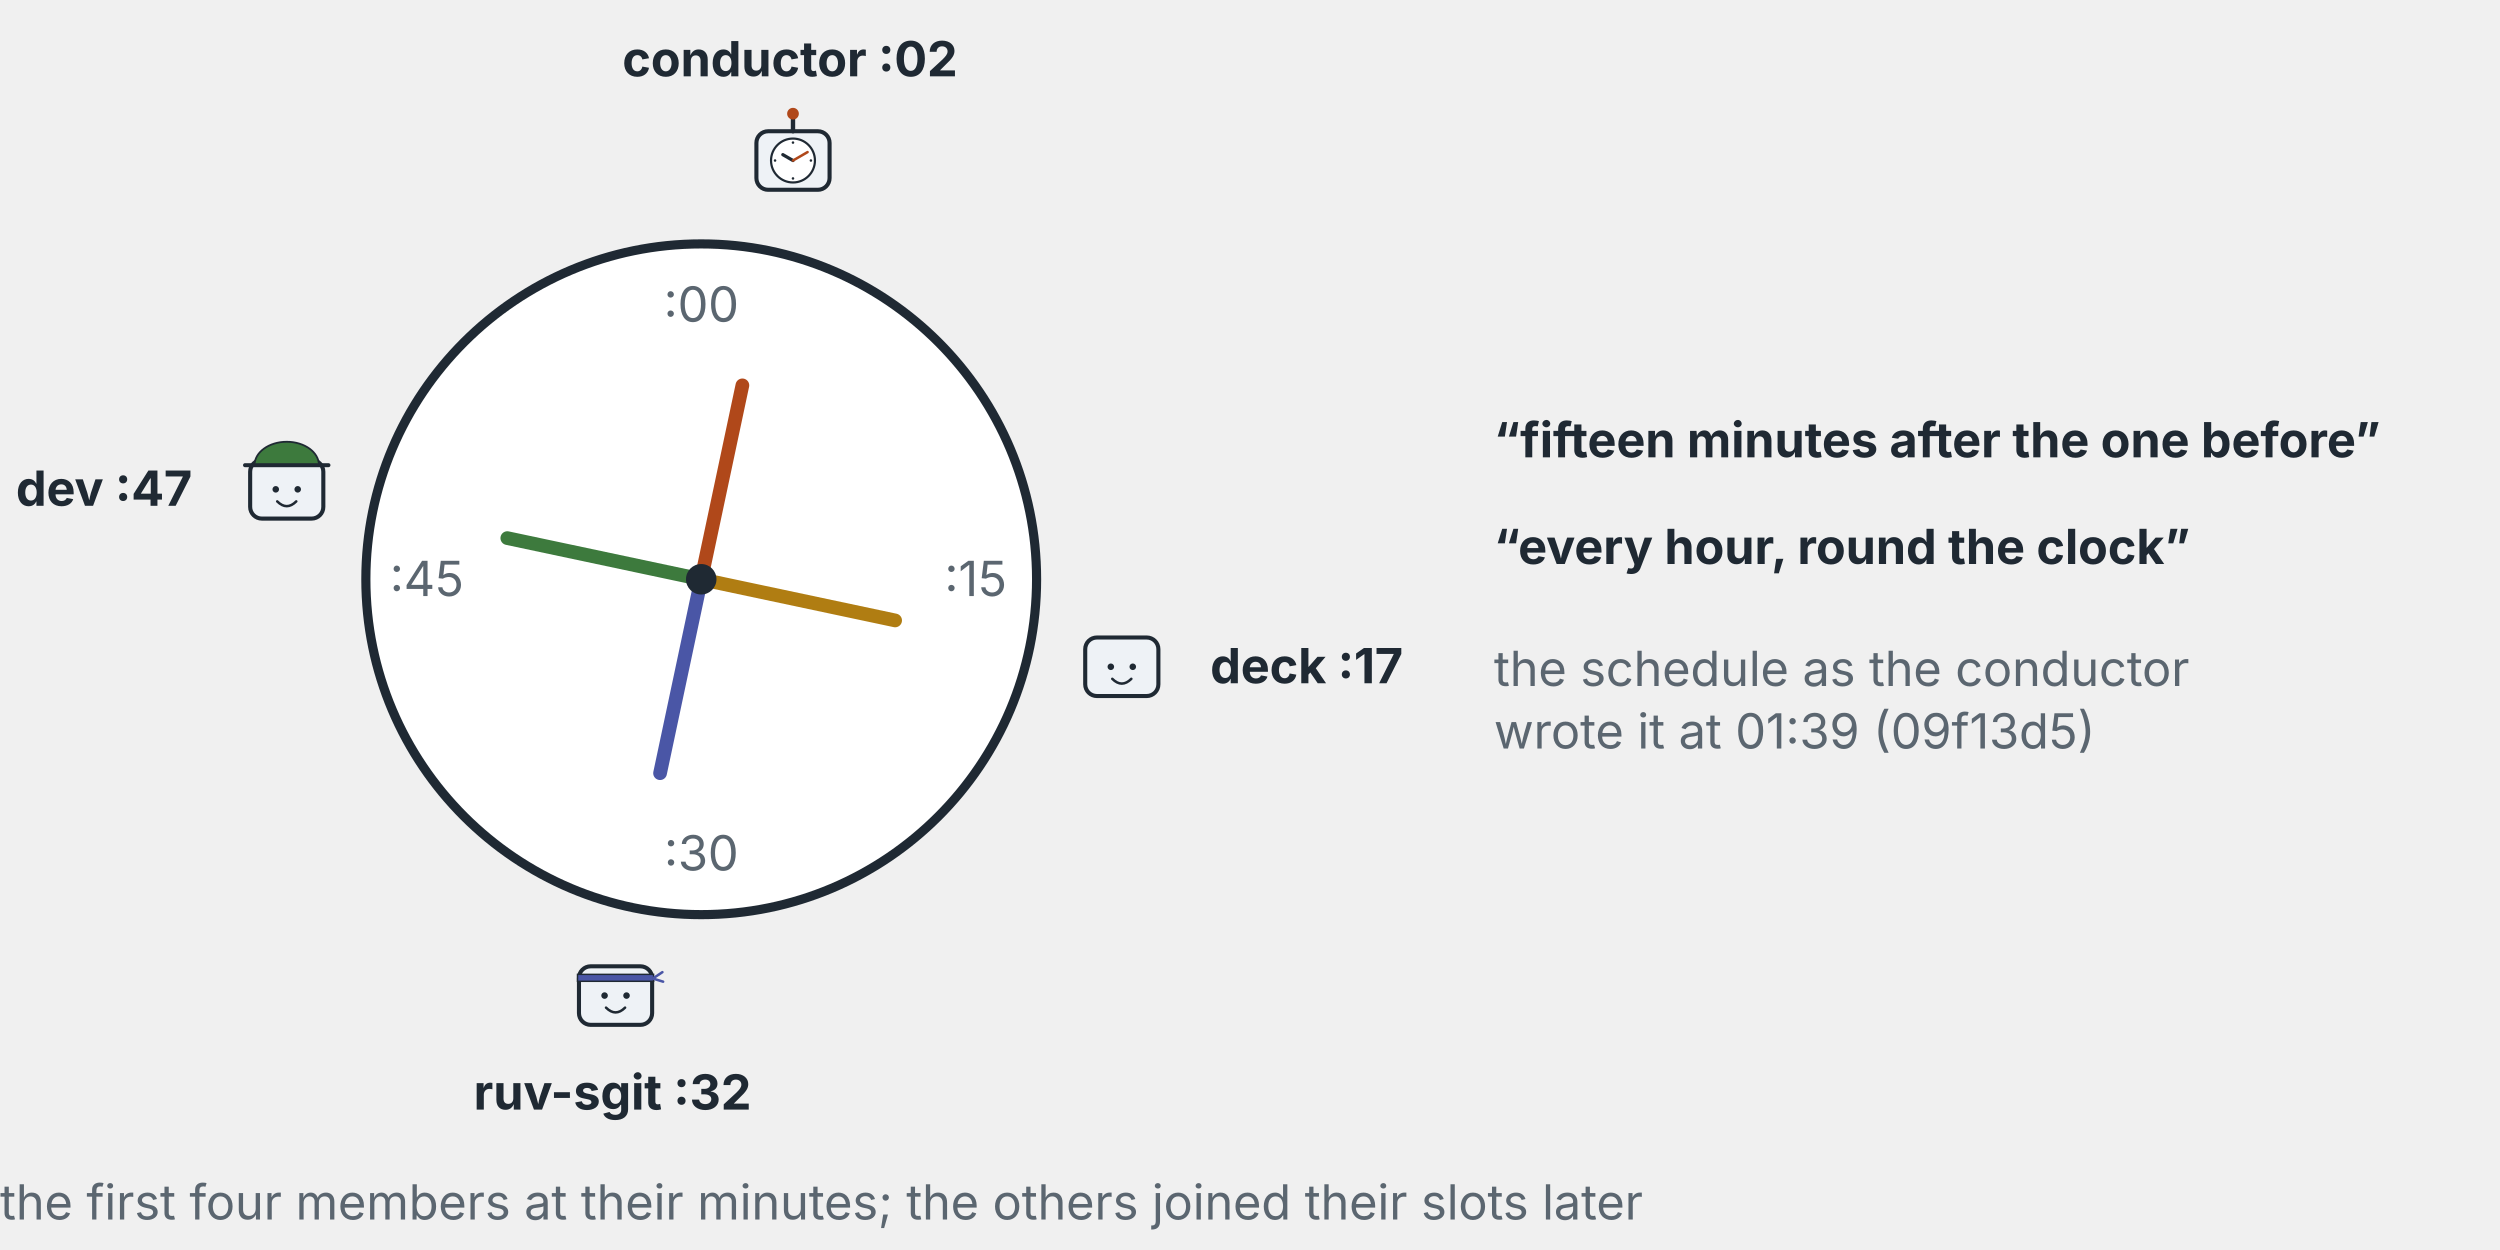
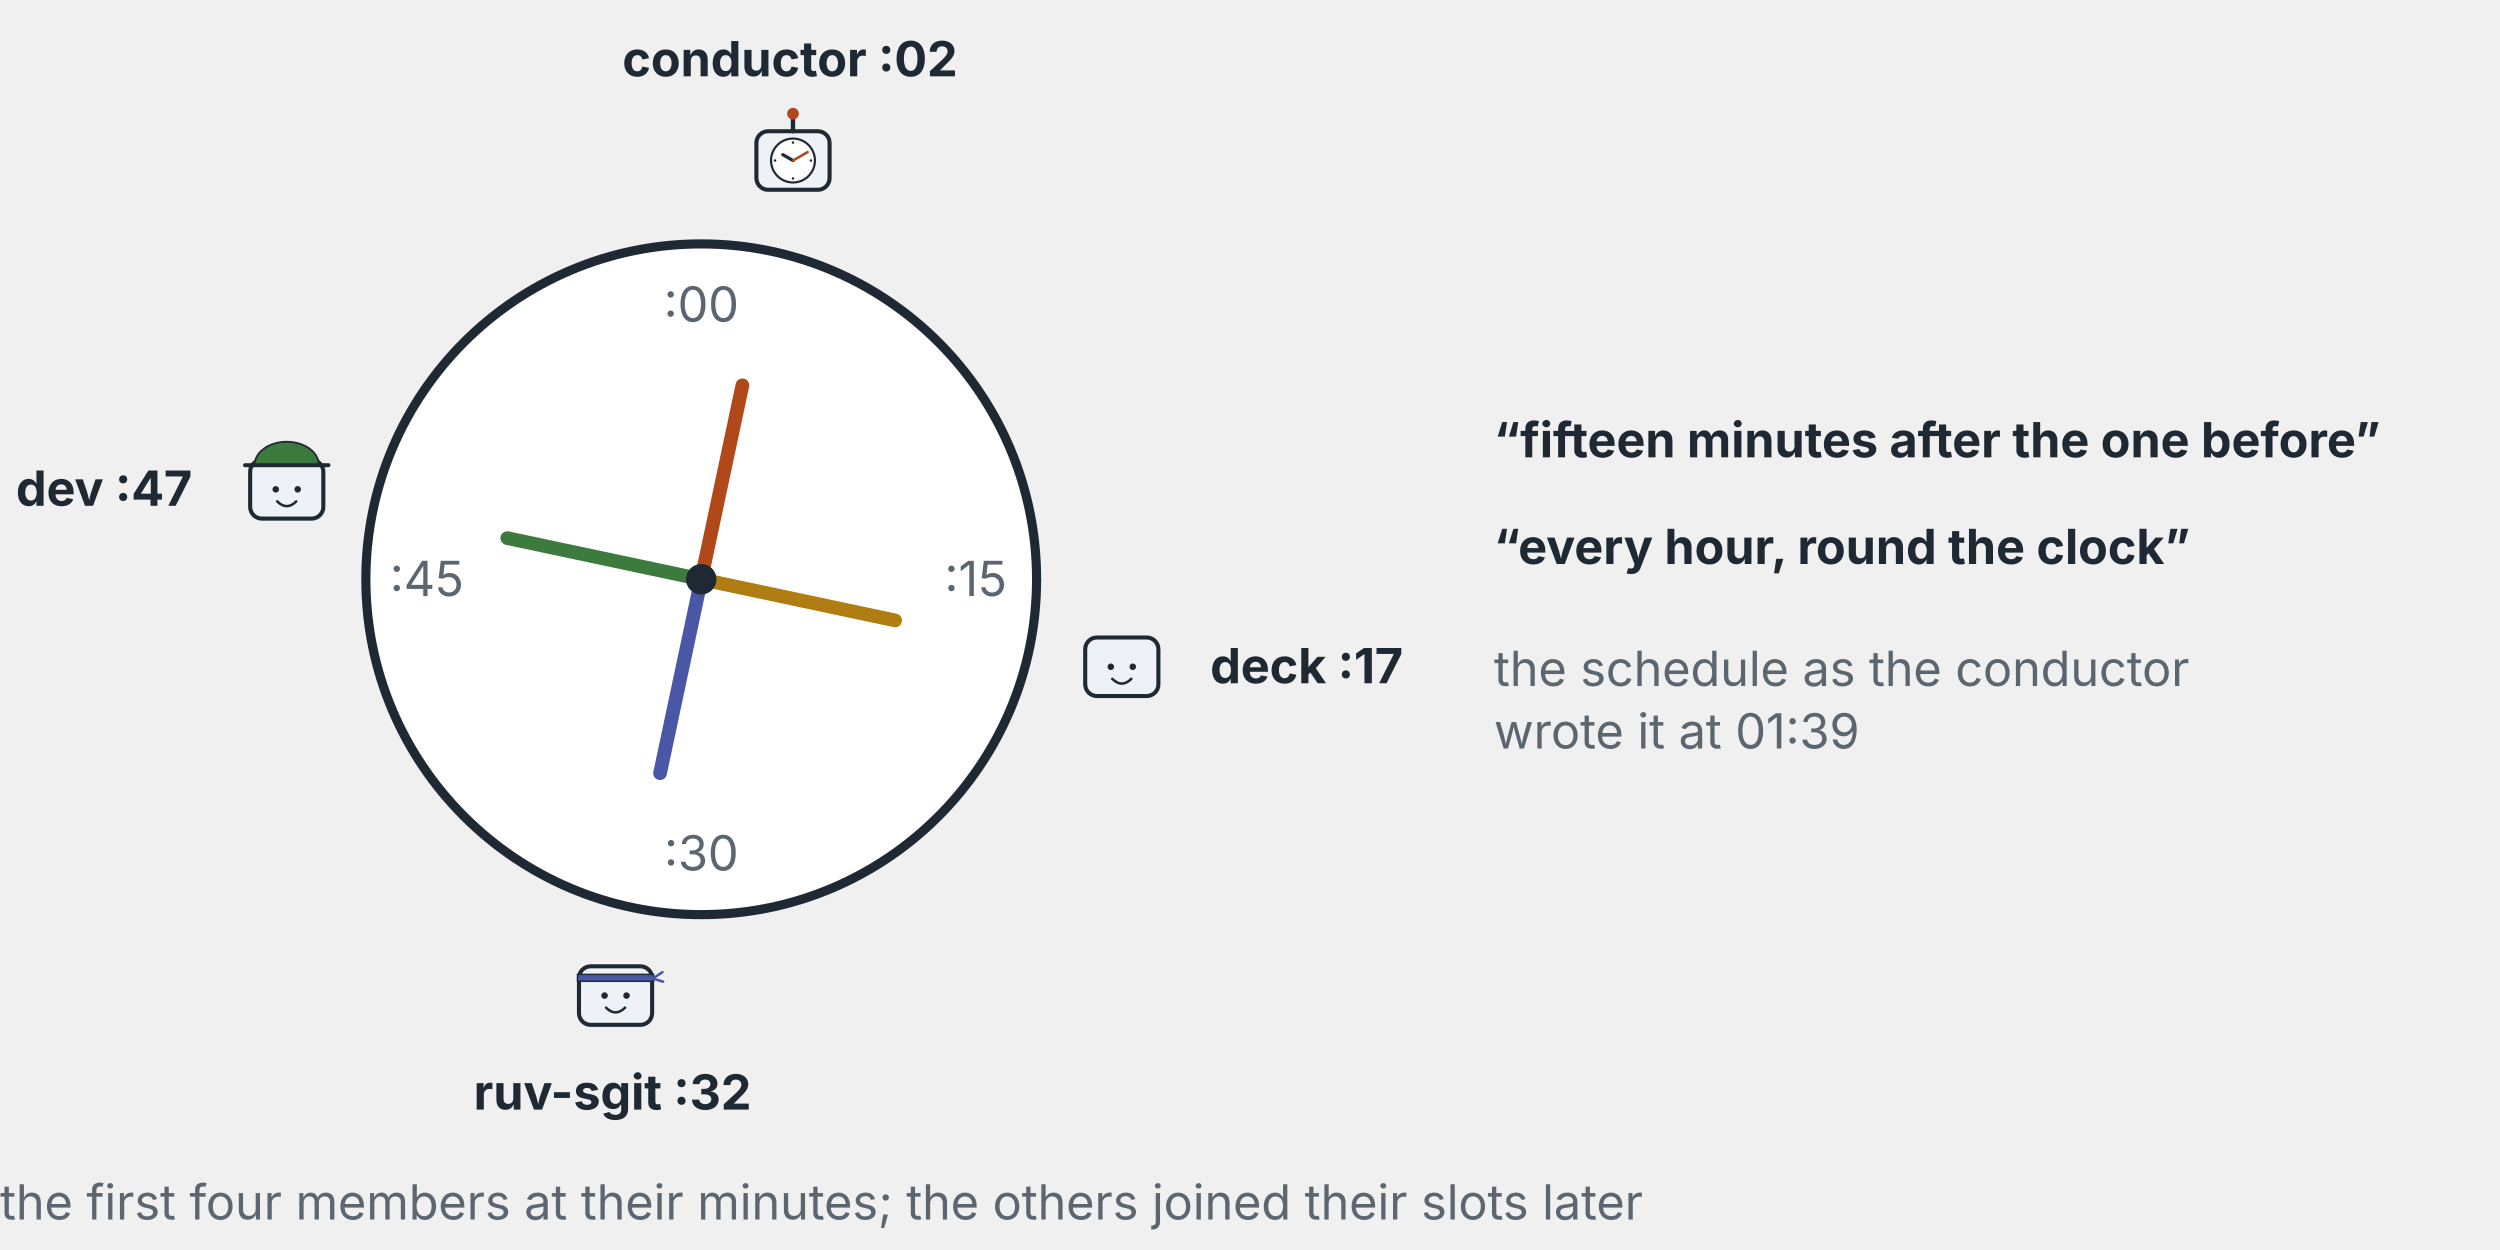
<svg xmlns="http://www.w3.org/2000/svg" width="164mm" height="82mm" viewBox="0 0 164 82" role="img" aria-label="The schedule at 01:39: four members on a dial at their own minutes, a quarter of an hour apart">
  <circle cx="46" cy="38" r="22" fill="#fff" stroke="#1f2933" stroke-width=".6" />
  <text x="46.00" y="21.10" font-family="Inter, Helvetica, Arial, sans-serif" font-size="3.18" font-weight="400" fill="#5b6670" text-anchor="middle">:00</text>
  <text x="64.00" y="39.10" font-family="Inter, Helvetica, Arial, sans-serif" font-size="3.18" font-weight="400" fill="#5b6670" text-anchor="middle">:15</text>
  <text x="46.00" y="57.10" font-family="Inter, Helvetica, Arial, sans-serif" font-size="3.18" font-weight="400" fill="#5b6670" text-anchor="middle">:30</text>
  <text x="28.00" y="39.10" font-family="Inter, Helvetica, Arial, sans-serif" font-size="3.18" font-weight="400" fill="#5b6670" text-anchor="middle">:45</text>
  <line x1="46.00" y1="38.00" x2="48.70" y2="25.28" stroke="#b0481a" stroke-width="0.9" stroke-linecap="round" />
  <g transform="translate(47.22 6.21) scale(0.24)">
    <rect x="10" y="10" width="20" height="16" rx="3.2" fill="#eef2f6" stroke="#1f2933" stroke-width="1.12" />
    <circle cx="20" cy="18" r="6" fill="#ffffff" stroke="#1f2933" stroke-width=".6" />
    <circle cx="24.90" cy="18.00" r=".35" fill="#1f2933" />
    <circle cx="20.00" cy="22.90" r=".35" fill="#1f2933" />
    <circle cx="15.10" cy="18.00" r=".35" fill="#1f2933" />
    <circle cx="20.00" cy="13.10" r=".35" fill="#1f2933" />
    <line x1="20.00" y1="18.00" x2="17.23" y2="16.40" stroke="#1f2933" stroke-width="0.9" stroke-linecap="round" />
    <line x1="20.00" y1="18.00" x2="23.98" y2="15.70" stroke="#b0481a" stroke-width="0.7" stroke-linecap="round" />
    <line x1="20.00" y1="10.00" x2="20.00" y2="6.40" stroke="#1f2933" stroke-width="1.2" stroke-linecap="round" />
    <circle cx="20" cy="5.2" r="1.6" fill="#b0481a" />
  </g>
  <text x="51.82" y="5.01" font-family="Inter, Helvetica, Arial, sans-serif" font-size="3.18" font-weight="700" fill="#1f2933" text-anchor="middle">conductor :02</text>
  <line x1="46.00" y1="38.00" x2="58.72" y2="40.70" stroke="#b07d12" stroke-width="0.9" stroke-linecap="round" />
  <g transform="translate(68.79 39.42) scale(0.24)">
    <rect x="10" y="10" width="20" height="16" rx="3.2" fill="#eef2f6" stroke="#1f2933" stroke-width="1.12" />
    <circle cx="17" cy="18" r=".9" fill="#1f2933" />
    <circle cx="23" cy="18" r=".9" fill="#1f2933" />
    <path d="M17.4 21.3 Q20 23.9 22.6 21.3" fill="none" stroke="#1f2933" stroke-width="0.7" stroke-linecap="round" stroke-linejoin="round" />
  </g>
  <text x="79.39" y="44.82" font-family="Inter, Helvetica, Arial, sans-serif" font-size="3.18" font-weight="700" fill="#1f2933" text-anchor="start">deck :17</text>
  <line x1="46.00" y1="38.00" x2="43.30" y2="50.72" stroke="#4a56a6" stroke-width="0.9" stroke-linecap="round" />
  <g transform="translate(35.58 60.99) scale(0.24)">
    <rect x="10" y="10" width="20" height="16" rx="3.2" fill="#eef2f6" stroke="#1f2933" stroke-width="1.12" />
    <circle cx="17" cy="18" r=".9" fill="#1f2933" />
    <circle cx="23" cy="18" r=".9" fill="#1f2933" />
    <path d="M17.4 21.3 Q20 23.9 22.6 21.3" fill="none" stroke="#1f2933" stroke-width="0.7" stroke-linecap="round" stroke-linejoin="round" />
    <rect x="9.6" y="12.2" width="20.8" height="1.9" fill="#4a56a6" stroke="#1f2933" stroke-width=".4" />
    <path d="M30.4 13.2 l2.4 -1.6 M30.4 13.4 l2.6 .8" fill="none" stroke="#4a56a6" stroke-width="0.7" stroke-linecap="round" stroke-linejoin="round" />
  </g>
  <text x="40.18" y="72.79" font-family="Inter, Helvetica, Arial, sans-serif" font-size="3.18" font-weight="700" fill="#1f2933" text-anchor="middle">ruv-sgit :32</text>
  <line x1="46.00" y1="38.00" x2="33.28" y2="35.30" stroke="#3d7a3d" stroke-width="0.9" stroke-linecap="round" />
  <g transform="translate(14.01 27.78) scale(0.24)">
    <rect x="10" y="10" width="20" height="16" rx="3.2" fill="#eef2f6" stroke="#1f2933" stroke-width="1.12" />
    <circle cx="17" cy="18" r=".9" fill="#1f2933" />
    <circle cx="23" cy="18" r=".9" fill="#1f2933" />
    <path d="M17.4 21.3 Q20 23.9 22.6 21.3" fill="none" stroke="#1f2933" stroke-width="0.7" stroke-linecap="round" stroke-linejoin="round" />
    <path d="M11.2 11.4 a8.8 6.4 0 0 1 17.6 0 z" fill="#3d7a3d" stroke="#1f2933" stroke-width="0.5" stroke-linecap="round" stroke-linejoin="round" />
    <line x1="8.60" y1="11.40" x2="31.40" y2="11.40" stroke="#1f2933" stroke-width="1.1" stroke-linecap="round" />
  </g>
  <text x="12.61" y="33.18" font-family="Inter, Helvetica, Arial, sans-serif" font-size="3.18" font-weight="700" fill="#1f2933" text-anchor="end">dev :47</text>
  <circle cx="46" cy="38" r="1" fill="#1f2933" />
  <text x="98.00" y="30.00" font-family="Inter, Helvetica, Arial, sans-serif" font-size="3.18" font-weight="700" fill="#1f2933" text-anchor="start">“fifteen minutes after the one before”</text>
  <text x="98.00" y="37.00" font-family="Inter, Helvetica, Arial, sans-serif" font-size="3.18" font-weight="700" fill="#1f2933" text-anchor="start">“every hour, round the clock”</text>
  <text x="98.00" y="45.00" font-family="Inter, Helvetica, Arial, sans-serif" font-size="3.18" font-weight="400" fill="#5b6670" text-anchor="start">the schedule as the conductor</text>
-   <text x="98.00" y="49.10" font-family="Inter, Helvetica, Arial, sans-serif" font-size="3.18" font-weight="400" fill="#5b6670" text-anchor="start">wrote it at 01:39 (09f13d5)</text>
+   <text x="98.00" y="49.10" font-family="Inter, Helvetica, Arial, sans-serif" font-size="3.18" font-weight="400" fill="#5b6670" text-anchor="start">wrote it at 01:39</text>
  <text x="0.00" y="80.00" font-family="Inter, Helvetica, Arial, sans-serif" font-size="3.18" font-weight="400" fill="#5b6670" text-anchor="start">the first four members at their minutes; the others joined their slots later</text>
</svg>
